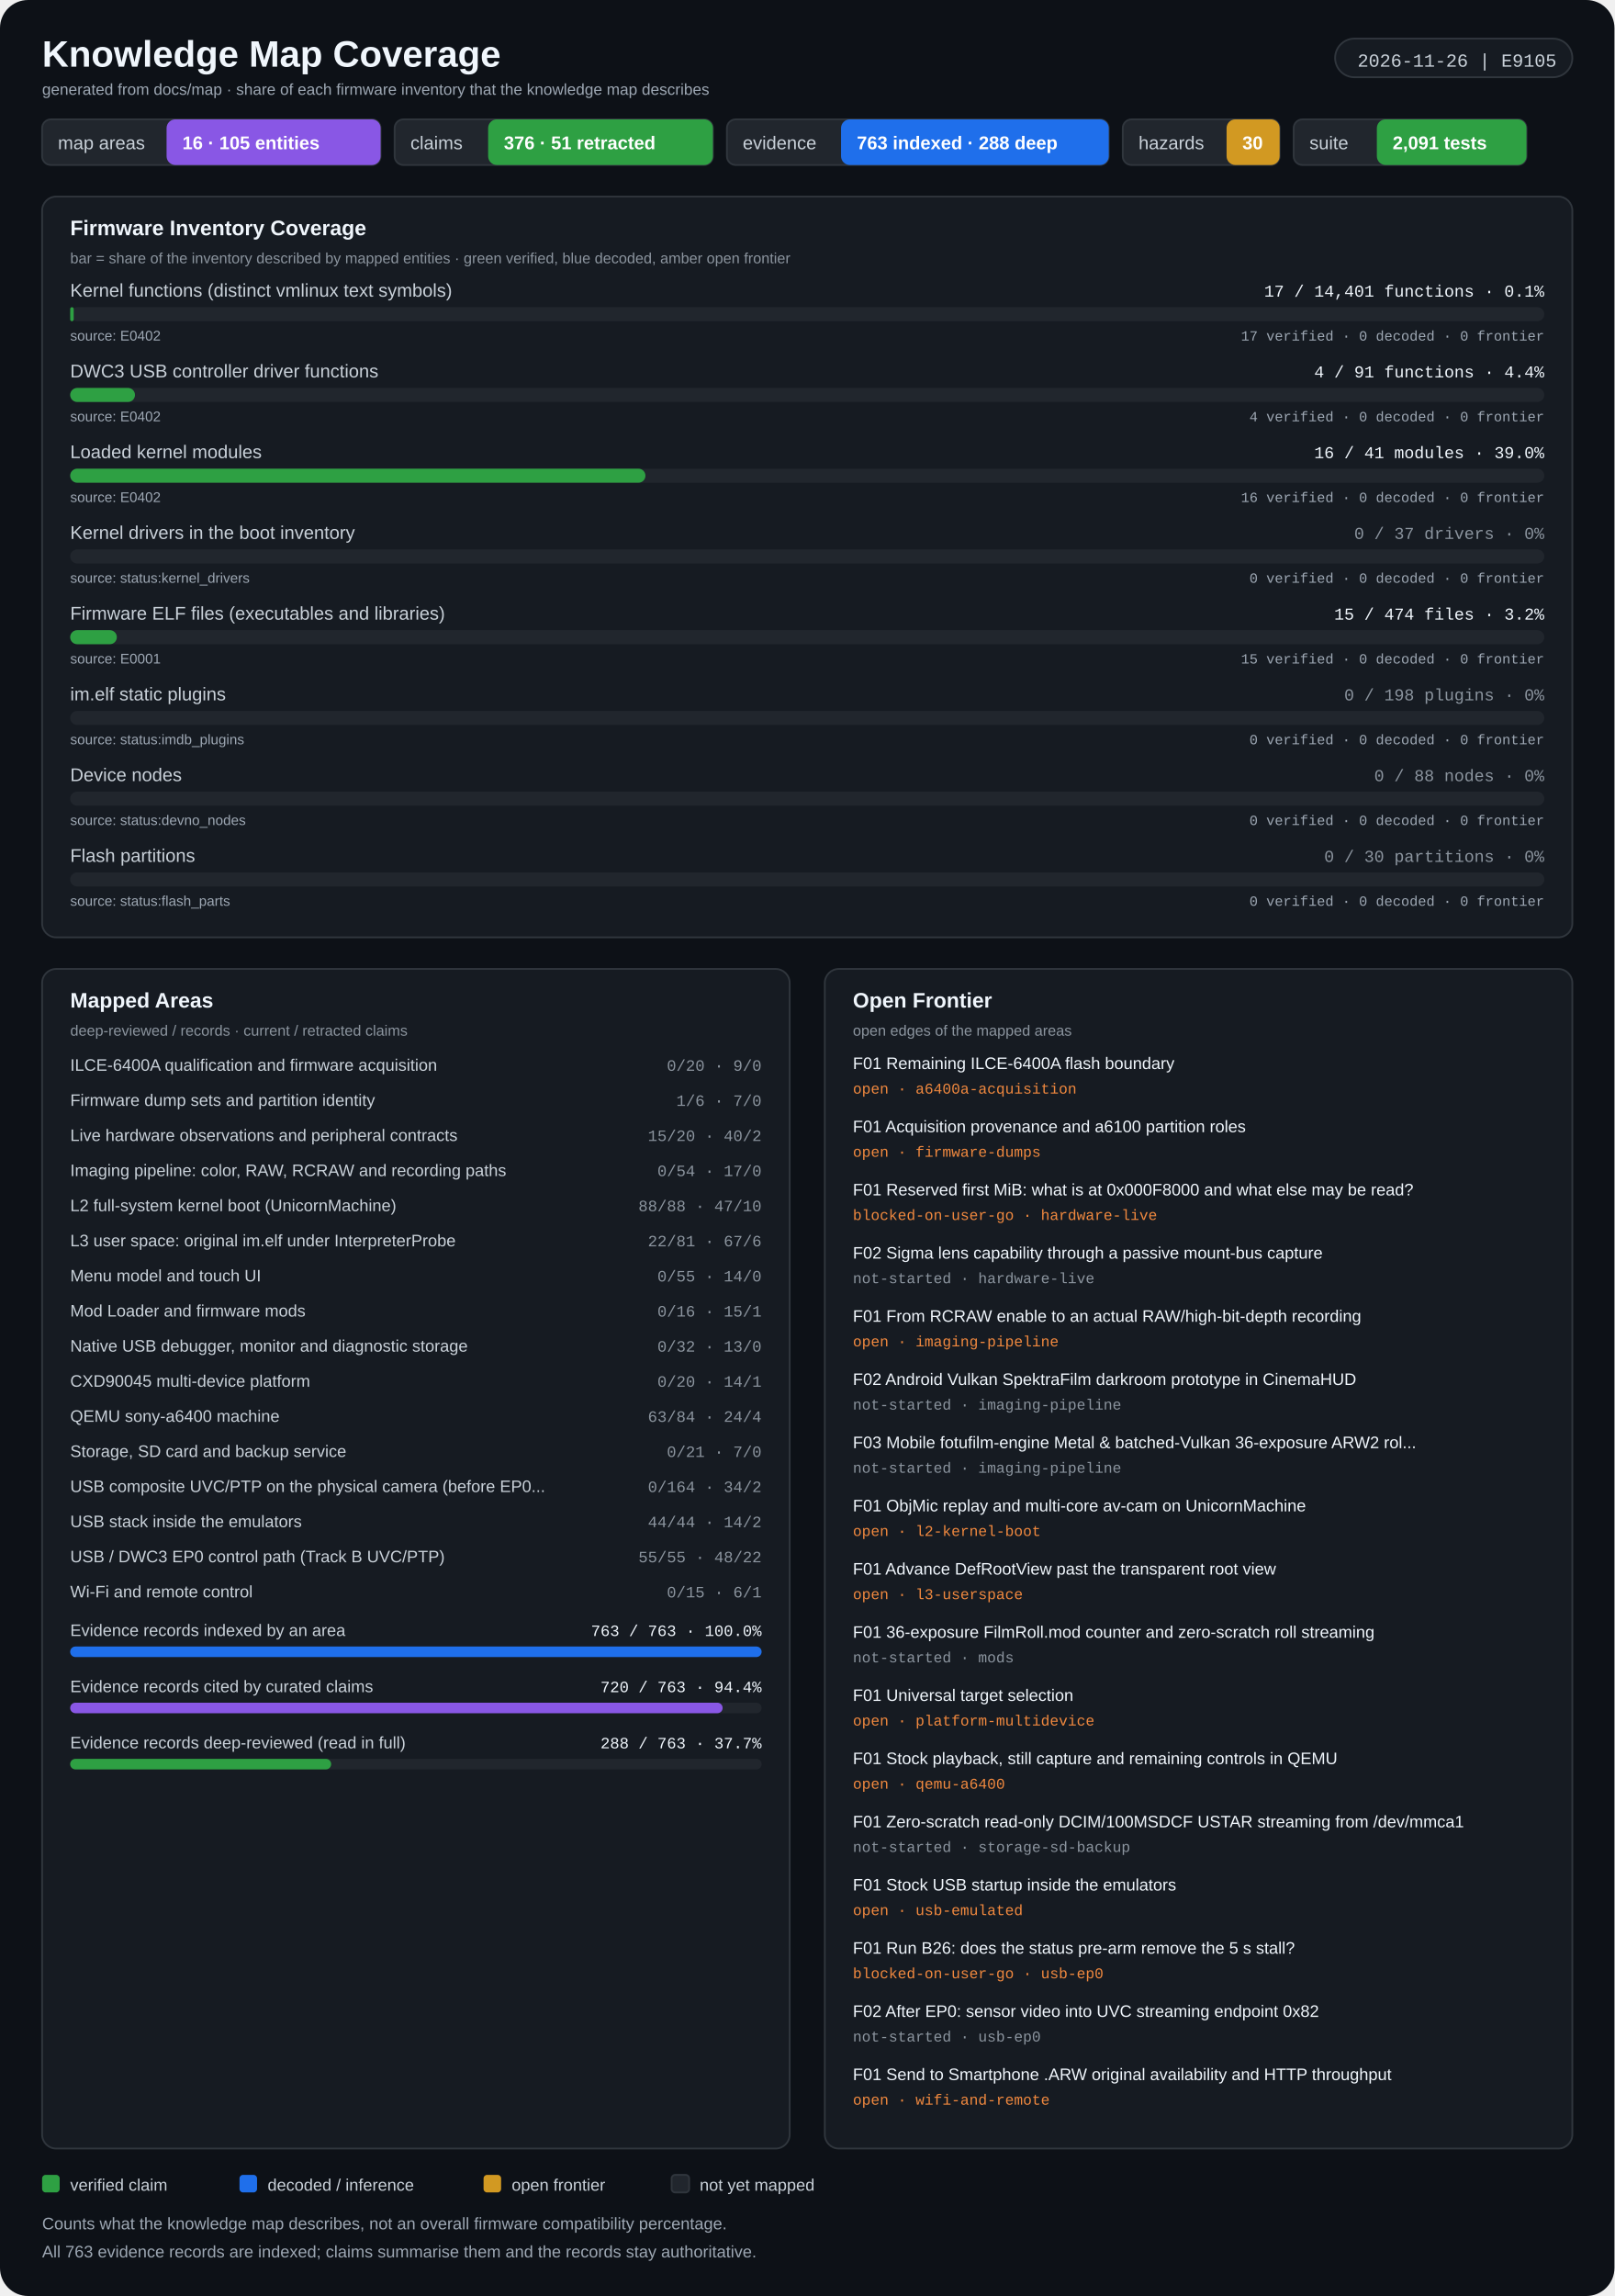
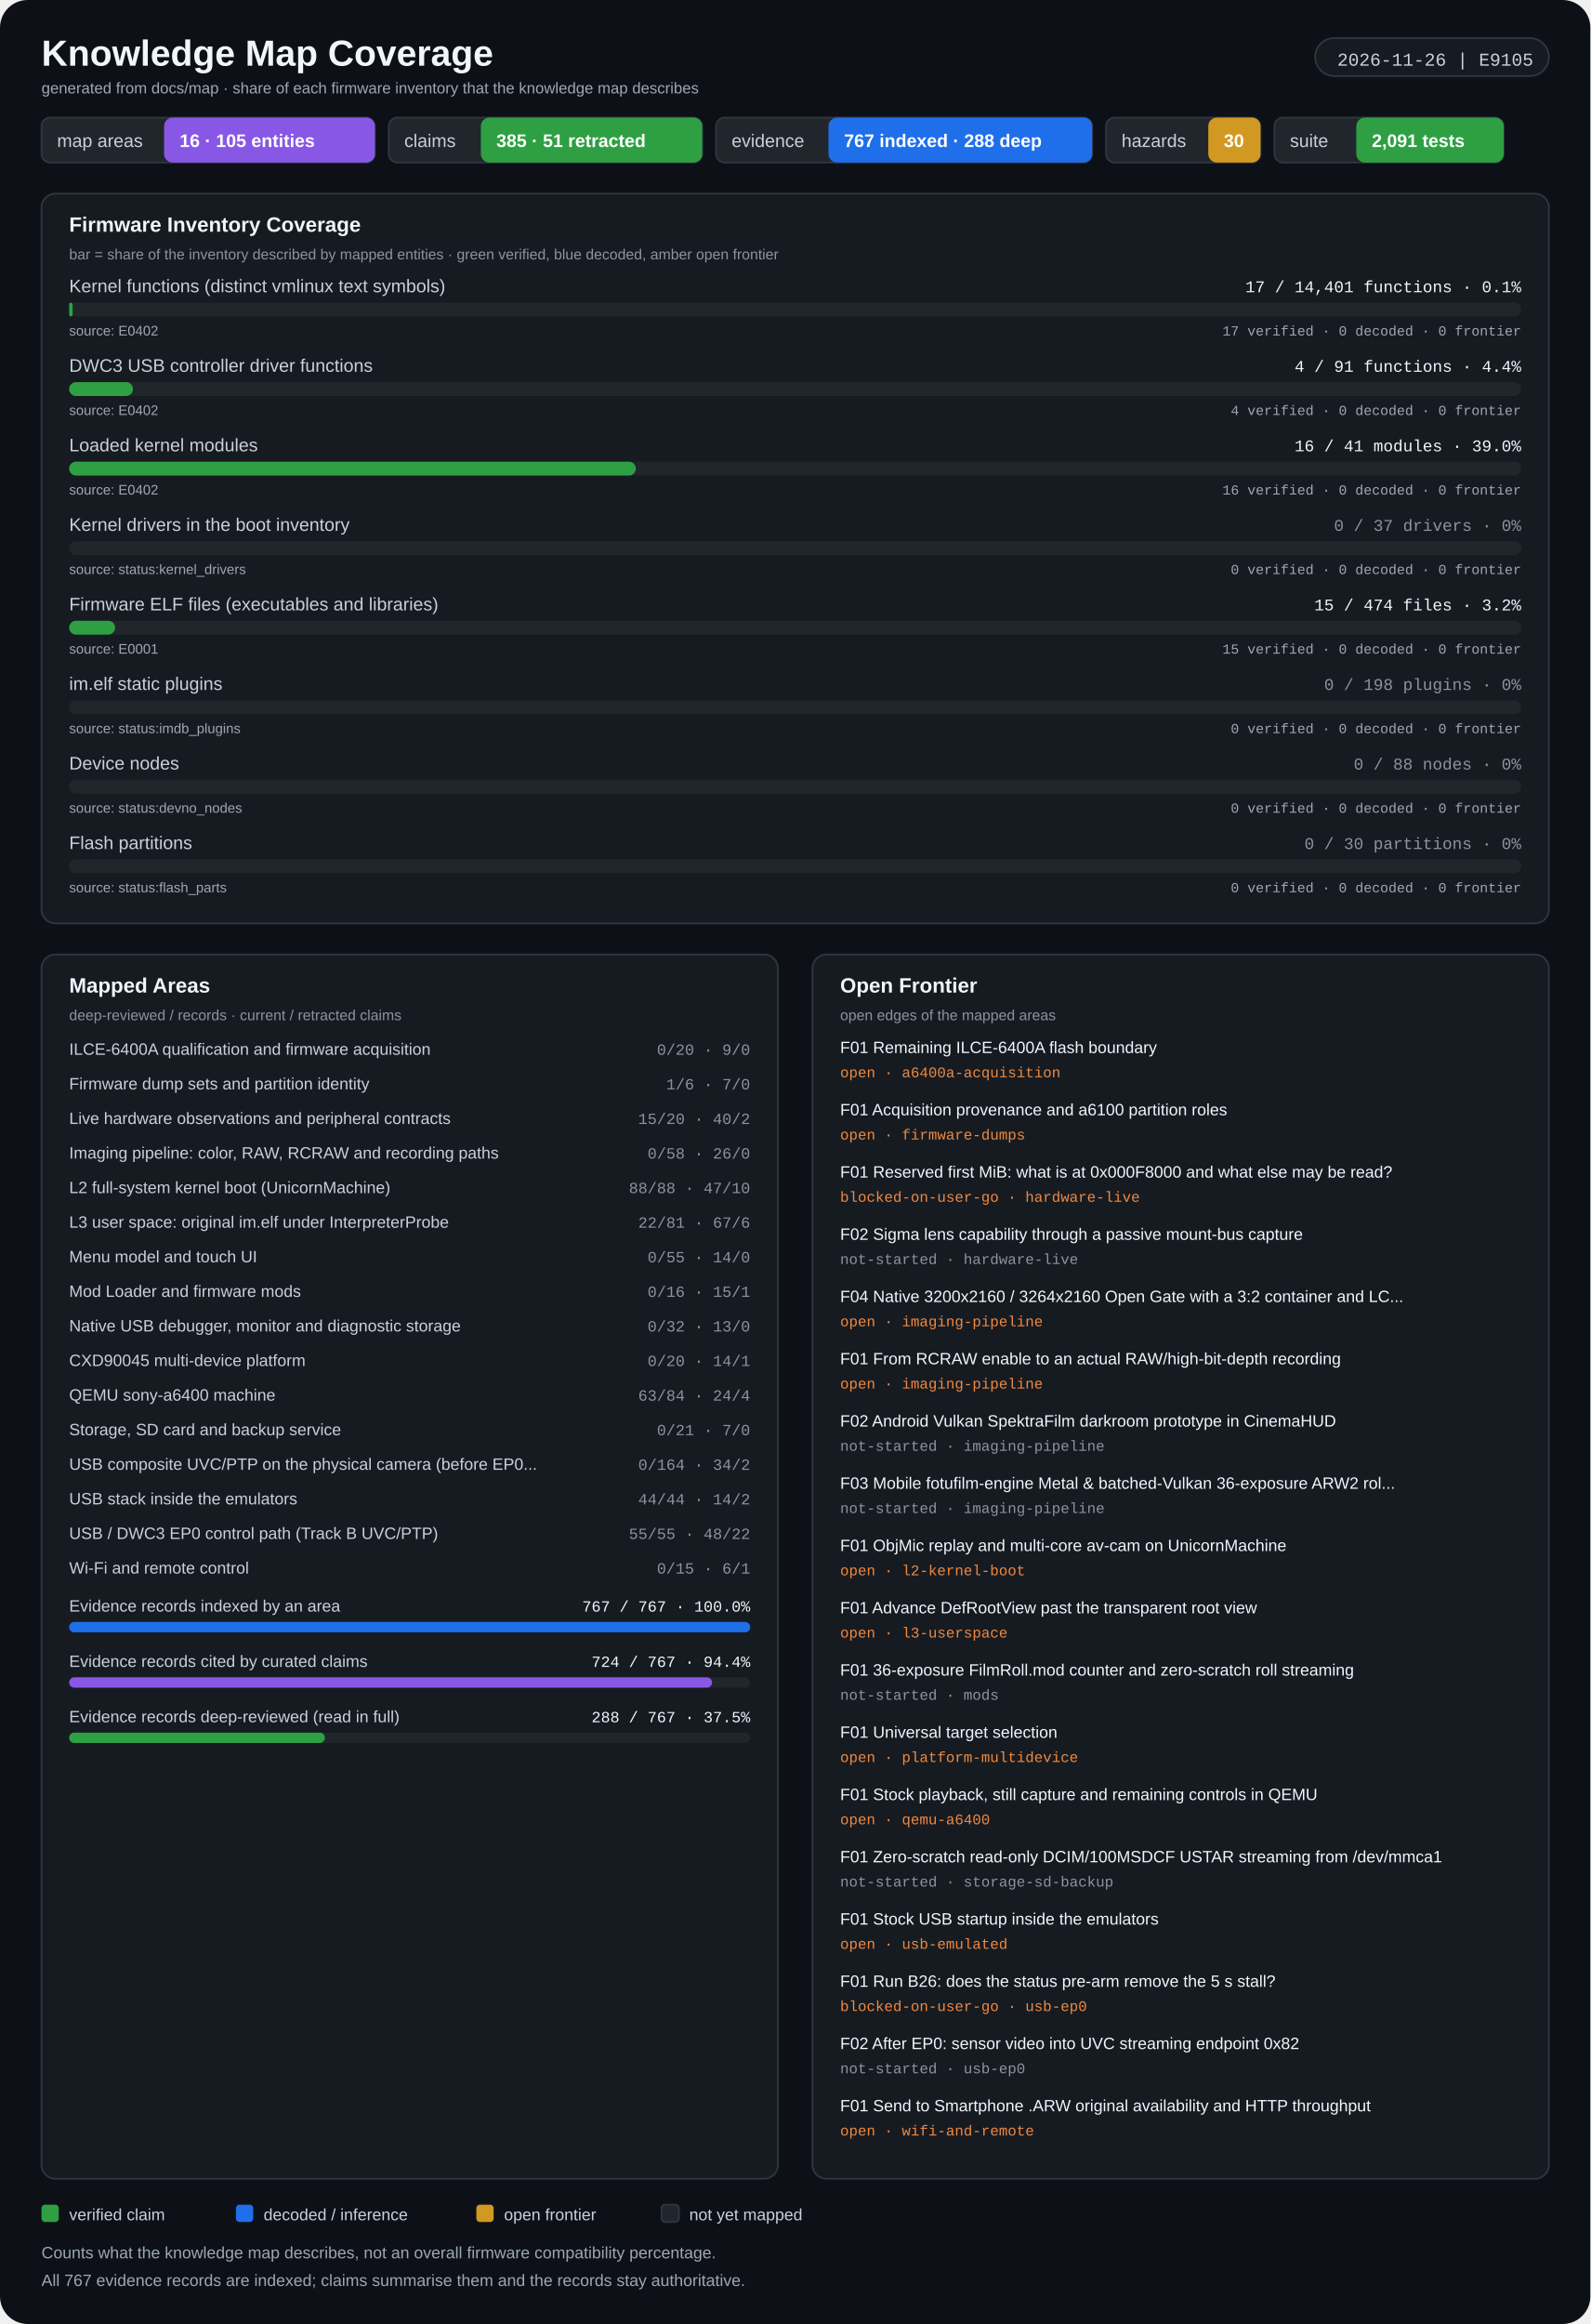
- <svg xmlns="http://www.w3.org/2000/svg" width="920" height="1308" viewBox="0 0 920 1308" role="img" aria-labelledby="title desc">
-   <rect width="920" height="1308" rx="16" fill="#0d1117" />
+ <svg xmlns="http://www.w3.org/2000/svg" width="920" height="1344" viewBox="0 0 920 1344" role="img" aria-labelledby="title desc">
+   <rect width="920" height="1344" rx="16" fill="#0d1117" />
  <g>
    <text x="24" y="38" fill="#f0f6fc" font-size="21" font-weight="700" font-family="Segoe UI, Arial, sans-serif" text-anchor="start">Knowledge Map Coverage</text>
    <text x="24" y="54" fill="#9da7b3" font-size="9" font-weight="400" font-family="Segoe UI, Arial, sans-serif" text-anchor="start">generated from docs/map · share of each firmware inventory that the knowledge map describes</text>
    <rect x="760.82" y="22" width="135.18" height="22" rx="11" fill="#161b22" stroke="#30363d" stroke-width="1" />
    <text x="887" y="38" fill="#c9d1d9" font-size="10.5" font-weight="400" font-family="Consolas, 'Courier New', monospace" text-anchor="end">2026-11-26 | E9105</text>
    <rect x="24" y="68" width="192.878" height="26" rx="5" fill="#21262d" stroke="#30363d" stroke-width="1" />
    <rect x="94.92" y="68" width="121.958" height="26" rx="5" fill="#8957e5" />
    <text x="33" y="85" fill="#c9d1d9" font-size="10.5" font-weight="400" font-family="Segoe UI, Arial, sans-serif" text-anchor="start">map areas</text>
    <text x="103.92" y="85" fill="#ffffff" font-size="10.5" font-weight="700" font-family="Segoe UI, Arial, sans-serif" text-anchor="start">16 · 105 entities</text>
    <rect x="224.878" y="68" width="181.354" height="26" rx="5" fill="#21262d" stroke="#30363d" stroke-width="1" />
    <rect x="278.158" y="68" width="128.074" height="26" rx="5" fill="#2ea043" />
    <text x="233.878" y="85" fill="#c9d1d9" font-size="10.5" font-weight="400" font-family="Segoe UI, Arial, sans-serif" text-anchor="start">claims</text>
-     <text x="287.158" y="85" fill="#ffffff" font-size="10.5" font-weight="700" font-family="Segoe UI, Arial, sans-serif" text-anchor="start">376 · 51 retracted</text>
+     <text x="287.158" y="85" fill="#ffffff" font-size="10.5" font-weight="700" font-family="Segoe UI, Arial, sans-serif" text-anchor="start">385 · 51 retracted</text>
    <rect x="414.232" y="68" width="217.574" height="26" rx="5" fill="#21262d" stroke="#30363d" stroke-width="1" />
    <rect x="479.272" y="68" width="152.534" height="26" rx="5" fill="#1f6feb" />
    <text x="423.232" y="85" fill="#c9d1d9" font-size="10.5" font-weight="400" font-family="Segoe UI, Arial, sans-serif" text-anchor="start">evidence</text>
-     <text x="488.272" y="85" fill="#ffffff" font-size="10.5" font-weight="700" font-family="Segoe UI, Arial, sans-serif" text-anchor="start">763 indexed · 288 deep</text>
+     <text x="488.272" y="85" fill="#ffffff" font-size="10.5" font-weight="700" font-family="Segoe UI, Arial, sans-serif" text-anchor="start">767 indexed · 288 deep</text>
    <rect x="639.806" y="68" width="89.39" height="26" rx="5" fill="#21262d" stroke="#30363d" stroke-width="1" />
    <rect x="698.966" y="68" width="30.23" height="26" rx="5" fill="#d29922" />
    <text x="648.806" y="85" fill="#c9d1d9" font-size="10.5" font-weight="400" font-family="Segoe UI, Arial, sans-serif" text-anchor="start">hazards</text>
    <text x="707.966" y="85" fill="#ffffff" font-size="10.5" font-weight="700" font-family="Segoe UI, Arial, sans-serif" text-anchor="start">30</text>
    <rect x="737.197" y="68" width="132.667" height="26" rx="5" fill="#21262d" stroke="#30363d" stroke-width="1" />
    <rect x="784.597" y="68" width="85.267" height="26" rx="5" fill="#2ea043" />
    <text x="746.197" y="85" fill="#c9d1d9" font-size="10.5" font-weight="400" font-family="Segoe UI, Arial, sans-serif" text-anchor="start">suite</text>
    <text x="793.597" y="85" fill="#ffffff" font-size="10.5" font-weight="700" font-family="Segoe UI, Arial, sans-serif" text-anchor="start">2,091 tests</text>
    <rect x="24" y="112" width="872" height="422" rx="8" fill="#161b22" stroke="#30363d" stroke-width="1" />
    <text x="40" y="134" fill="#f0f6fc" font-size="12" font-weight="700" font-family="Segoe UI, Arial, sans-serif" text-anchor="start">Firmware Inventory Coverage</text>
    <text x="40" y="150" fill="#8b949e" font-size="8.5" font-weight="400" font-family="Segoe UI, Arial, sans-serif" text-anchor="start">bar = share of the inventory described by mapped entities · green verified, blue decoded, amber open frontier</text>
    <text x="40" y="169" fill="#c9d1d9" font-size="10.5" font-weight="400" font-family="Segoe UI, Arial, sans-serif" text-anchor="start">Kernel functions (distinct vmlinux text symbols)</text>
    <text x="880" y="169" fill="#f0f6fc" font-size="9.5" font-weight="400" font-family="Consolas, 'Courier New', monospace" text-anchor="end">17 / 14,401 functions · 0.1%</text>
    <rect x="40" y="175" width="840" height="8" rx="4" fill="#21262d" />
    <rect x="40" y="175" width="2" height="8" rx="1" fill="#2ea043" />
    <text x="40" y="194" fill="#9da7b3" font-size="8" font-weight="400" font-family="Segoe UI, Arial, sans-serif" text-anchor="start">source: E0402</text>
    <text x="880" y="194" fill="#9da7b3" font-size="8" font-weight="400" font-family="Consolas, 'Courier New', monospace" text-anchor="end">17 verified · 0 decoded · 0 frontier</text>
    <text x="40" y="215" fill="#c9d1d9" font-size="10.5" font-weight="400" font-family="Segoe UI, Arial, sans-serif" text-anchor="start">DWC3 USB controller driver functions</text>
    <text x="880" y="215" fill="#f0f6fc" font-size="9.5" font-weight="400" font-family="Consolas, 'Courier New', monospace" text-anchor="end">4 / 91 functions · 4.4%</text>
    <rect x="40" y="221" width="840" height="8" rx="4" fill="#21262d" />
    <rect x="40" y="221" width="36.923" height="8" rx="4" fill="#2ea043" />
    <text x="40" y="240" fill="#9da7b3" font-size="8" font-weight="400" font-family="Segoe UI, Arial, sans-serif" text-anchor="start">source: E0402</text>
    <text x="880" y="240" fill="#9da7b3" font-size="8" font-weight="400" font-family="Consolas, 'Courier New', monospace" text-anchor="end">4 verified · 0 decoded · 0 frontier</text>
    <text x="40" y="261" fill="#c9d1d9" font-size="10.5" font-weight="400" font-family="Segoe UI, Arial, sans-serif" text-anchor="start">Loaded kernel modules</text>
    <text x="880" y="261" fill="#f0f6fc" font-size="9.5" font-weight="400" font-family="Consolas, 'Courier New', monospace" text-anchor="end">16 / 41 modules · 39.0%</text>
    <rect x="40" y="267" width="840" height="8" rx="4" fill="#21262d" />
    <rect x="40" y="267" width="327.805" height="8" rx="4" fill="#2ea043" />
    <text x="40" y="286" fill="#9da7b3" font-size="8" font-weight="400" font-family="Segoe UI, Arial, sans-serif" text-anchor="start">source: E0402</text>
    <text x="880" y="286" fill="#9da7b3" font-size="8" font-weight="400" font-family="Consolas, 'Courier New', monospace" text-anchor="end">16 verified · 0 decoded · 0 frontier</text>
    <text x="40" y="307" fill="#c9d1d9" font-size="10.5" font-weight="400" font-family="Segoe UI, Arial, sans-serif" text-anchor="start">Kernel drivers in the boot inventory</text>
    <text x="880" y="307" fill="#8b949e" font-size="9.5" font-weight="400" font-family="Consolas, 'Courier New', monospace" text-anchor="end">0 / 37 drivers · 0%</text>
    <rect x="40" y="313" width="840" height="8" rx="4" fill="#21262d" />
    <text x="40" y="332" fill="#9da7b3" font-size="8" font-weight="400" font-family="Segoe UI, Arial, sans-serif" text-anchor="start">source: status:kernel_drivers</text>
    <text x="880" y="332" fill="#9da7b3" font-size="8" font-weight="400" font-family="Consolas, 'Courier New', monospace" text-anchor="end">0 verified · 0 decoded · 0 frontier</text>
    <text x="40" y="353" fill="#c9d1d9" font-size="10.5" font-weight="400" font-family="Segoe UI, Arial, sans-serif" text-anchor="start">Firmware ELF files (executables and libraries)</text>
    <text x="880" y="353" fill="#f0f6fc" font-size="9.5" font-weight="400" font-family="Consolas, 'Courier New', monospace" text-anchor="end">15 / 474 files · 3.2%</text>
    <rect x="40" y="359" width="840" height="8" rx="4" fill="#21262d" />
    <rect x="40" y="359" width="26.582" height="8" rx="4" fill="#2ea043" />
    <text x="40" y="378" fill="#9da7b3" font-size="8" font-weight="400" font-family="Segoe UI, Arial, sans-serif" text-anchor="start">source: E0001</text>
    <text x="880" y="378" fill="#9da7b3" font-size="8" font-weight="400" font-family="Consolas, 'Courier New', monospace" text-anchor="end">15 verified · 0 decoded · 0 frontier</text>
    <text x="40" y="399" fill="#c9d1d9" font-size="10.5" font-weight="400" font-family="Segoe UI, Arial, sans-serif" text-anchor="start">im.elf static plugins</text>
    <text x="880" y="399" fill="#8b949e" font-size="9.5" font-weight="400" font-family="Consolas, 'Courier New', monospace" text-anchor="end">0 / 198 plugins · 0%</text>
    <rect x="40" y="405" width="840" height="8" rx="4" fill="#21262d" />
    <text x="40" y="424" fill="#9da7b3" font-size="8" font-weight="400" font-family="Segoe UI, Arial, sans-serif" text-anchor="start">source: status:imdb_plugins</text>
    <text x="880" y="424" fill="#9da7b3" font-size="8" font-weight="400" font-family="Consolas, 'Courier New', monospace" text-anchor="end">0 verified · 0 decoded · 0 frontier</text>
    <text x="40" y="445" fill="#c9d1d9" font-size="10.5" font-weight="400" font-family="Segoe UI, Arial, sans-serif" text-anchor="start">Device nodes</text>
    <text x="880" y="445" fill="#8b949e" font-size="9.5" font-weight="400" font-family="Consolas, 'Courier New', monospace" text-anchor="end">0 / 88 nodes · 0%</text>
    <rect x="40" y="451" width="840" height="8" rx="4" fill="#21262d" />
    <text x="40" y="470" fill="#9da7b3" font-size="8" font-weight="400" font-family="Segoe UI, Arial, sans-serif" text-anchor="start">source: status:devno_nodes</text>
    <text x="880" y="470" fill="#9da7b3" font-size="8" font-weight="400" font-family="Consolas, 'Courier New', monospace" text-anchor="end">0 verified · 0 decoded · 0 frontier</text>
    <text x="40" y="491" fill="#c9d1d9" font-size="10.5" font-weight="400" font-family="Segoe UI, Arial, sans-serif" text-anchor="start">Flash partitions</text>
    <text x="880" y="491" fill="#8b949e" font-size="9.5" font-weight="400" font-family="Consolas, 'Courier New', monospace" text-anchor="end">0 / 30 partitions · 0%</text>
    <rect x="40" y="497" width="840" height="8" rx="4" fill="#21262d" />
    <text x="40" y="516" fill="#9da7b3" font-size="8" font-weight="400" font-family="Segoe UI, Arial, sans-serif" text-anchor="start">source: status:flash_parts</text>
    <text x="880" y="516" fill="#9da7b3" font-size="8" font-weight="400" font-family="Consolas, 'Courier New', monospace" text-anchor="end">0 verified · 0 decoded · 0 frontier</text>
-     <rect x="24" y="552" width="426" height="672" rx="8" fill="#161b22" stroke="#30363d" stroke-width="1" />
-     <rect x="470" y="552" width="426" height="672" rx="8" fill="#161b22" stroke="#30363d" stroke-width="1" />
+     <rect x="24" y="552" width="426" height="708" rx="8" fill="#161b22" stroke="#30363d" stroke-width="1" />
+     <rect x="470" y="552" width="426" height="708" rx="8" fill="#161b22" stroke="#30363d" stroke-width="1" />
    <text x="40" y="574" fill="#f0f6fc" font-size="12" font-weight="700" font-family="Segoe UI, Arial, sans-serif" text-anchor="start">Mapped Areas</text>
    <text x="40" y="590" fill="#8b949e" font-size="8.5" font-weight="400" font-family="Segoe UI, Arial, sans-serif" text-anchor="start">deep-reviewed / records · current / retracted claims</text>
    <text x="486" y="574" fill="#f0f6fc" font-size="12" font-weight="700" font-family="Segoe UI, Arial, sans-serif" text-anchor="start">Open Frontier</text>
    <text x="486" y="590" fill="#8b949e" font-size="8.5" font-weight="400" font-family="Segoe UI, Arial, sans-serif" text-anchor="start">open edges of the mapped areas</text>
    <text x="40" y="610" fill="#c9d1d9" font-size="9.5" font-weight="400" font-family="Segoe UI, Arial, sans-serif" text-anchor="start">ILCE-6400A qualification and firmware acquisition</text>
    <text x="434" y="610" fill="#8b949e" font-size="9" font-weight="400" font-family="Consolas, 'Courier New', monospace" text-anchor="end">0/20 · 9/0</text>
    <text x="40" y="630" fill="#c9d1d9" font-size="9.5" font-weight="400" font-family="Segoe UI, Arial, sans-serif" text-anchor="start">Firmware dump sets and partition identity</text>
    <text x="434" y="630" fill="#8b949e" font-size="9" font-weight="400" font-family="Consolas, 'Courier New', monospace" text-anchor="end">1/6 · 7/0</text>
    <text x="40" y="650" fill="#c9d1d9" font-size="9.5" font-weight="400" font-family="Segoe UI, Arial, sans-serif" text-anchor="start">Live hardware observations and peripheral contracts</text>
    <text x="434" y="650" fill="#8b949e" font-size="9" font-weight="400" font-family="Consolas, 'Courier New', monospace" text-anchor="end">15/20 · 40/2</text>
    <text x="40" y="670" fill="#c9d1d9" font-size="9.5" font-weight="400" font-family="Segoe UI, Arial, sans-serif" text-anchor="start">Imaging pipeline: color, RAW, RCRAW and recording paths</text>
-     <text x="434" y="670" fill="#8b949e" font-size="9" font-weight="400" font-family="Consolas, 'Courier New', monospace" text-anchor="end">0/54 · 17/0</text>
+     <text x="434" y="670" fill="#8b949e" font-size="9" font-weight="400" font-family="Consolas, 'Courier New', monospace" text-anchor="end">0/58 · 26/0</text>
    <text x="40" y="690" fill="#c9d1d9" font-size="9.5" font-weight="400" font-family="Segoe UI, Arial, sans-serif" text-anchor="start">L2 full-system kernel boot (UnicornMachine)</text>
    <text x="434" y="690" fill="#8b949e" font-size="9" font-weight="400" font-family="Consolas, 'Courier New', monospace" text-anchor="end">88/88 · 47/10</text>
    <text x="40" y="710" fill="#c9d1d9" font-size="9.5" font-weight="400" font-family="Segoe UI, Arial, sans-serif" text-anchor="start">L3 user space: original im.elf under InterpreterProbe</text>
    <text x="434" y="710" fill="#8b949e" font-size="9" font-weight="400" font-family="Consolas, 'Courier New', monospace" text-anchor="end">22/81 · 67/6</text>
    <text x="40" y="730" fill="#c9d1d9" font-size="9.5" font-weight="400" font-family="Segoe UI, Arial, sans-serif" text-anchor="start">Menu model and touch UI</text>
    <text x="434" y="730" fill="#8b949e" font-size="9" font-weight="400" font-family="Consolas, 'Courier New', monospace" text-anchor="end">0/55 · 14/0</text>
    <text x="40" y="750" fill="#c9d1d9" font-size="9.5" font-weight="400" font-family="Segoe UI, Arial, sans-serif" text-anchor="start">Mod Loader and firmware mods</text>
    <text x="434" y="750" fill="#8b949e" font-size="9" font-weight="400" font-family="Consolas, 'Courier New', monospace" text-anchor="end">0/16 · 15/1</text>
    <text x="40" y="770" fill="#c9d1d9" font-size="9.5" font-weight="400" font-family="Segoe UI, Arial, sans-serif" text-anchor="start">Native USB debugger, monitor and diagnostic storage</text>
    <text x="434" y="770" fill="#8b949e" font-size="9" font-weight="400" font-family="Consolas, 'Courier New', monospace" text-anchor="end">0/32 · 13/0</text>
    <text x="40" y="790" fill="#c9d1d9" font-size="9.5" font-weight="400" font-family="Segoe UI, Arial, sans-serif" text-anchor="start">CXD90045 multi-device platform</text>
    <text x="434" y="790" fill="#8b949e" font-size="9" font-weight="400" font-family="Consolas, 'Courier New', monospace" text-anchor="end">0/20 · 14/1</text>
    <text x="40" y="810" fill="#c9d1d9" font-size="9.5" font-weight="400" font-family="Segoe UI, Arial, sans-serif" text-anchor="start">QEMU sony-a6400 machine</text>
    <text x="434" y="810" fill="#8b949e" font-size="9" font-weight="400" font-family="Consolas, 'Courier New', monospace" text-anchor="end">63/84 · 24/4</text>
    <text x="40" y="830" fill="#c9d1d9" font-size="9.5" font-weight="400" font-family="Segoe UI, Arial, sans-serif" text-anchor="start">Storage, SD card and backup service</text>
    <text x="434" y="830" fill="#8b949e" font-size="9" font-weight="400" font-family="Consolas, 'Courier New', monospace" text-anchor="end">0/21 · 7/0</text>
    <text x="40" y="850" fill="#c9d1d9" font-size="9.5" font-weight="400" font-family="Segoe UI, Arial, sans-serif" text-anchor="start">USB composite UVC/PTP on the physical camera (before EP0...</text>
    <text x="434" y="850" fill="#8b949e" font-size="9" font-weight="400" font-family="Consolas, 'Courier New', monospace" text-anchor="end">0/164 · 34/2</text>
    <text x="40" y="870" fill="#c9d1d9" font-size="9.5" font-weight="400" font-family="Segoe UI, Arial, sans-serif" text-anchor="start">USB stack inside the emulators</text>
    <text x="434" y="870" fill="#8b949e" font-size="9" font-weight="400" font-family="Consolas, 'Courier New', monospace" text-anchor="end">44/44 · 14/2</text>
    <text x="40" y="890" fill="#c9d1d9" font-size="9.5" font-weight="400" font-family="Segoe UI, Arial, sans-serif" text-anchor="start">USB / DWC3 EP0 control path (Track B UVC/PTP)</text>
    <text x="434" y="890" fill="#8b949e" font-size="9" font-weight="400" font-family="Consolas, 'Courier New', monospace" text-anchor="end">55/55 · 48/22</text>
    <text x="40" y="910" fill="#c9d1d9" font-size="9.5" font-weight="400" font-family="Segoe UI, Arial, sans-serif" text-anchor="start">Wi-Fi and remote control</text>
    <text x="434" y="910" fill="#8b949e" font-size="9" font-weight="400" font-family="Consolas, 'Courier New', monospace" text-anchor="end">0/15 · 6/1</text>
    <text x="40" y="932" fill="#c9d1d9" font-size="9.5" font-weight="400" font-family="Segoe UI, Arial, sans-serif" text-anchor="start">Evidence records indexed by an area</text>
-     <text x="434" y="932" fill="#f0f6fc" font-size="9" font-weight="400" font-family="Consolas, 'Courier New', monospace" text-anchor="end">763 / 763 · 100.0%</text>
+     <text x="434" y="932" fill="#f0f6fc" font-size="9" font-weight="400" font-family="Consolas, 'Courier New', monospace" text-anchor="end">767 / 767 · 100.0%</text>
    <rect x="40" y="938" width="394" height="6" rx="3" fill="#21262d" />
    <rect x="40" y="938" width="394" height="6" rx="3" fill="#1f6feb" />
    <text x="40" y="964" fill="#c9d1d9" font-size="9.5" font-weight="400" font-family="Segoe UI, Arial, sans-serif" text-anchor="start">Evidence records cited by curated claims</text>
-     <text x="434" y="964" fill="#f0f6fc" font-size="9" font-weight="400" font-family="Consolas, 'Courier New', monospace" text-anchor="end">720 / 763 · 94.4%</text>
+     <text x="434" y="964" fill="#f0f6fc" font-size="9" font-weight="400" font-family="Consolas, 'Courier New', monospace" text-anchor="end">724 / 767 · 94.4%</text>
    <rect x="40" y="970" width="394" height="6" rx="3" fill="#21262d" />
-     <rect x="40" y="970" width="371.796" height="6" rx="3" fill="#8957e5" />
+     <rect x="40" y="970" width="371.911" height="6" rx="3" fill="#8957e5" />
    <text x="40" y="996" fill="#c9d1d9" font-size="9.5" font-weight="400" font-family="Segoe UI, Arial, sans-serif" text-anchor="start">Evidence records deep-reviewed (read in full)</text>
-     <text x="434" y="996" fill="#f0f6fc" font-size="9" font-weight="400" font-family="Consolas, 'Courier New', monospace" text-anchor="end">288 / 763 · 37.7%</text>
+     <text x="434" y="996" fill="#f0f6fc" font-size="9" font-weight="400" font-family="Consolas, 'Courier New', monospace" text-anchor="end">288 / 767 · 37.5%</text>
    <rect x="40" y="1002" width="394" height="6" rx="3" fill="#21262d" />
-     <rect x="40" y="1002" width="148.718" height="6" rx="3" fill="#2ea043" />
+     <rect x="40" y="1002" width="147.943" height="6" rx="3" fill="#2ea043" />
    <text x="486" y="609" fill="#f0f6fc" font-size="9.5" font-weight="400" font-family="Segoe UI, Arial, sans-serif" text-anchor="start">F01  Remaining ILCE-6400A flash boundary</text>
    <text x="486" y="623" fill="#f0883e" font-size="8.5" font-weight="400" font-family="Consolas, 'Courier New', monospace" text-anchor="start">open · a6400a-acquisition</text>
    <text x="486" y="645" fill="#f0f6fc" font-size="9.5" font-weight="400" font-family="Segoe UI, Arial, sans-serif" text-anchor="start">F01  Acquisition provenance and a6100 partition roles</text>
    <text x="486" y="659" fill="#f0883e" font-size="8.5" font-weight="400" font-family="Consolas, 'Courier New', monospace" text-anchor="start">open · firmware-dumps</text>
    <text x="486" y="681" fill="#f0f6fc" font-size="9.5" font-weight="400" font-family="Segoe UI, Arial, sans-serif" text-anchor="start">F01  Reserved first MiB: what is at 0x000F8000 and what else may be read?</text>
    <text x="486" y="695" fill="#f0883e" font-size="8.5" font-weight="400" font-family="Consolas, 'Courier New', monospace" text-anchor="start">blocked-on-user-go · hardware-live</text>
    <text x="486" y="717" fill="#f0f6fc" font-size="9.5" font-weight="400" font-family="Segoe UI, Arial, sans-serif" text-anchor="start">F02  Sigma lens capability through a passive mount-bus capture</text>
    <text x="486" y="731" fill="#8b949e" font-size="8.5" font-weight="400" font-family="Consolas, 'Courier New', monospace" text-anchor="start">not-started · hardware-live</text>
-     <text x="486" y="753" fill="#f0f6fc" font-size="9.5" font-weight="400" font-family="Segoe UI, Arial, sans-serif" text-anchor="start">F01  From RCRAW enable to an actual RAW/high-bit-depth recording</text>
+     <text x="486" y="753" fill="#f0f6fc" font-size="9.5" font-weight="400" font-family="Segoe UI, Arial, sans-serif" text-anchor="start">F04  Native 3200x2160 / 3264x2160 Open Gate with a 3:2 container and LC...</text>
    <text x="486" y="767" fill="#f0883e" font-size="8.5" font-weight="400" font-family="Consolas, 'Courier New', monospace" text-anchor="start">open · imaging-pipeline</text>
-     <text x="486" y="789" fill="#f0f6fc" font-size="9.5" font-weight="400" font-family="Segoe UI, Arial, sans-serif" text-anchor="start">F02  Android Vulkan SpektraFilm darkroom prototype in CinemaHUD</text>
-     <text x="486" y="803" fill="#8b949e" font-size="8.5" font-weight="400" font-family="Consolas, 'Courier New', monospace" text-anchor="start">not-started · imaging-pipeline</text>
-     <text x="486" y="825" fill="#f0f6fc" font-size="9.5" font-weight="400" font-family="Segoe UI, Arial, sans-serif" text-anchor="start">F03  Mobile fotufilm-engine Metal &amp; batched-Vulkan 36-exposure ARW2 rol...</text>
+     <text x="486" y="789" fill="#f0f6fc" font-size="9.5" font-weight="400" font-family="Segoe UI, Arial, sans-serif" text-anchor="start">F01  From RCRAW enable to an actual RAW/high-bit-depth recording</text>
+     <text x="486" y="803" fill="#f0883e" font-size="8.5" font-weight="400" font-family="Consolas, 'Courier New', monospace" text-anchor="start">open · imaging-pipeline</text>
+     <text x="486" y="825" fill="#f0f6fc" font-size="9.5" font-weight="400" font-family="Segoe UI, Arial, sans-serif" text-anchor="start">F02  Android Vulkan SpektraFilm darkroom prototype in CinemaHUD</text>
    <text x="486" y="839" fill="#8b949e" font-size="8.5" font-weight="400" font-family="Consolas, 'Courier New', monospace" text-anchor="start">not-started · imaging-pipeline</text>
-     <text x="486" y="861" fill="#f0f6fc" font-size="9.5" font-weight="400" font-family="Segoe UI, Arial, sans-serif" text-anchor="start">F01  ObjMic replay and multi-core av-cam on UnicornMachine</text>
-     <text x="486" y="875" fill="#f0883e" font-size="8.5" font-weight="400" font-family="Consolas, 'Courier New', monospace" text-anchor="start">open · l2-kernel-boot</text>
-     <text x="486" y="897" fill="#f0f6fc" font-size="9.5" font-weight="400" font-family="Segoe UI, Arial, sans-serif" text-anchor="start">F01  Advance DefRootView past the transparent root view</text>
-     <text x="486" y="911" fill="#f0883e" font-size="8.5" font-weight="400" font-family="Consolas, 'Courier New', monospace" text-anchor="start">open · l3-userspace</text>
-     <text x="486" y="933" fill="#f0f6fc" font-size="9.5" font-weight="400" font-family="Segoe UI, Arial, sans-serif" text-anchor="start">F01  36-exposure FilmRoll.mod counter and zero-scratch roll streaming</text>
-     <text x="486" y="947" fill="#8b949e" font-size="8.5" font-weight="400" font-family="Consolas, 'Courier New', monospace" text-anchor="start">not-started · mods</text>
-     <text x="486" y="969" fill="#f0f6fc" font-size="9.5" font-weight="400" font-family="Segoe UI, Arial, sans-serif" text-anchor="start">F01  Universal target selection</text>
-     <text x="486" y="983" fill="#f0883e" font-size="8.5" font-weight="400" font-family="Consolas, 'Courier New', monospace" text-anchor="start">open · platform-multidevice</text>
-     <text x="486" y="1005" fill="#f0f6fc" font-size="9.5" font-weight="400" font-family="Segoe UI, Arial, sans-serif" text-anchor="start">F01  Stock playback, still capture and remaining controls in QEMU</text>
-     <text x="486" y="1019" fill="#f0883e" font-size="8.5" font-weight="400" font-family="Consolas, 'Courier New', monospace" text-anchor="start">open · qemu-a6400</text>
-     <text x="486" y="1041" fill="#f0f6fc" font-size="9.5" font-weight="400" font-family="Segoe UI, Arial, sans-serif" text-anchor="start">F01  Zero-scratch read-only DCIM/100MSDCF USTAR streaming from /dev/mmca1</text>
-     <text x="486" y="1055" fill="#8b949e" font-size="8.5" font-weight="400" font-family="Consolas, 'Courier New', monospace" text-anchor="start">not-started · storage-sd-backup</text>
-     <text x="486" y="1077" fill="#f0f6fc" font-size="9.5" font-weight="400" font-family="Segoe UI, Arial, sans-serif" text-anchor="start">F01  Stock USB startup inside the emulators</text>
-     <text x="486" y="1091" fill="#f0883e" font-size="8.5" font-weight="400" font-family="Consolas, 'Courier New', monospace" text-anchor="start">open · usb-emulated</text>
-     <text x="486" y="1113" fill="#f0f6fc" font-size="9.5" font-weight="400" font-family="Segoe UI, Arial, sans-serif" text-anchor="start">F01  Run B26: does the status pre-arm remove the 5 s stall?</text>
-     <text x="486" y="1127" fill="#f0883e" font-size="8.5" font-weight="400" font-family="Consolas, 'Courier New', monospace" text-anchor="start">blocked-on-user-go · usb-ep0</text>
-     <text x="486" y="1149" fill="#f0f6fc" font-size="9.5" font-weight="400" font-family="Segoe UI, Arial, sans-serif" text-anchor="start">F02  After EP0: sensor video into UVC streaming endpoint 0x82</text>
-     <text x="486" y="1163" fill="#8b949e" font-size="8.5" font-weight="400" font-family="Consolas, 'Courier New', monospace" text-anchor="start">not-started · usb-ep0</text>
-     <text x="486" y="1185" fill="#f0f6fc" font-size="9.5" font-weight="400" font-family="Segoe UI, Arial, sans-serif" text-anchor="start">F01  Send to Smartphone .ARW original availability and HTTP throughput</text>
-     <text x="486" y="1199" fill="#f0883e" font-size="8.5" font-weight="400" font-family="Consolas, 'Courier New', monospace" text-anchor="start">open · wifi-and-remote</text>
-     <rect x="24" y="1239" width="10" height="10" rx="2" fill="#2ea043" />
-     <text x="40" y="1248" fill="#c9d1d9" font-size="9.5" font-weight="400" font-family="Segoe UI, Arial, sans-serif" text-anchor="start">verified claim</text>
-     <rect x="136.48" y="1239" width="10" height="10" rx="2" fill="#1f6feb" />
-     <text x="152.48" y="1248" fill="#c9d1d9" font-size="9.5" font-weight="400" font-family="Segoe UI, Arial, sans-serif" text-anchor="start">decoded / inference</text>
-     <rect x="275.56" y="1239" width="10" height="10" rx="2" fill="#d29922" />
-     <text x="291.56" y="1248" fill="#c9d1d9" font-size="9.5" font-weight="400" font-family="Segoe UI, Arial, sans-serif" text-anchor="start">open frontier</text>
-     <rect x="382.72" y="1239" width="10" height="10" rx="2" fill="#21262d" stroke="#30363d" stroke-width="1" />
-     <text x="398.72" y="1248" fill="#c9d1d9" font-size="9.5" font-weight="400" font-family="Segoe UI, Arial, sans-serif" text-anchor="start">not yet mapped</text>
-     <text x="24" y="1270" fill="#9da7b3" font-size="9.5" font-weight="400" font-family="Segoe UI, Arial, sans-serif" text-anchor="start">Counts what the knowledge map describes, not an overall firmware compatibility percentage.</text>
-     <text x="24" y="1286" fill="#9da7b3" font-size="9.5" font-weight="400" font-family="Segoe UI, Arial, sans-serif" text-anchor="start">All 763 evidence records are indexed; claims summarise them and the records stay authoritative.</text>
+     <text x="486" y="861" fill="#f0f6fc" font-size="9.5" font-weight="400" font-family="Segoe UI, Arial, sans-serif" text-anchor="start">F03  Mobile fotufilm-engine Metal &amp; batched-Vulkan 36-exposure ARW2 rol...</text>
+     <text x="486" y="875" fill="#8b949e" font-size="8.5" font-weight="400" font-family="Consolas, 'Courier New', monospace" text-anchor="start">not-started · imaging-pipeline</text>
+     <text x="486" y="897" fill="#f0f6fc" font-size="9.5" font-weight="400" font-family="Segoe UI, Arial, sans-serif" text-anchor="start">F01  ObjMic replay and multi-core av-cam on UnicornMachine</text>
+     <text x="486" y="911" fill="#f0883e" font-size="8.5" font-weight="400" font-family="Consolas, 'Courier New', monospace" text-anchor="start">open · l2-kernel-boot</text>
+     <text x="486" y="933" fill="#f0f6fc" font-size="9.5" font-weight="400" font-family="Segoe UI, Arial, sans-serif" text-anchor="start">F01  Advance DefRootView past the transparent root view</text>
+     <text x="486" y="947" fill="#f0883e" font-size="8.5" font-weight="400" font-family="Consolas, 'Courier New', monospace" text-anchor="start">open · l3-userspace</text>
+     <text x="486" y="969" fill="#f0f6fc" font-size="9.5" font-weight="400" font-family="Segoe UI, Arial, sans-serif" text-anchor="start">F01  36-exposure FilmRoll.mod counter and zero-scratch roll streaming</text>
+     <text x="486" y="983" fill="#8b949e" font-size="8.5" font-weight="400" font-family="Consolas, 'Courier New', monospace" text-anchor="start">not-started · mods</text>
+     <text x="486" y="1005" fill="#f0f6fc" font-size="9.5" font-weight="400" font-family="Segoe UI, Arial, sans-serif" text-anchor="start">F01  Universal target selection</text>
+     <text x="486" y="1019" fill="#f0883e" font-size="8.5" font-weight="400" font-family="Consolas, 'Courier New', monospace" text-anchor="start">open · platform-multidevice</text>
+     <text x="486" y="1041" fill="#f0f6fc" font-size="9.5" font-weight="400" font-family="Segoe UI, Arial, sans-serif" text-anchor="start">F01  Stock playback, still capture and remaining controls in QEMU</text>
+     <text x="486" y="1055" fill="#f0883e" font-size="8.5" font-weight="400" font-family="Consolas, 'Courier New', monospace" text-anchor="start">open · qemu-a6400</text>
+     <text x="486" y="1077" fill="#f0f6fc" font-size="9.5" font-weight="400" font-family="Segoe UI, Arial, sans-serif" text-anchor="start">F01  Zero-scratch read-only DCIM/100MSDCF USTAR streaming from /dev/mmca1</text>
+     <text x="486" y="1091" fill="#8b949e" font-size="8.5" font-weight="400" font-family="Consolas, 'Courier New', monospace" text-anchor="start">not-started · storage-sd-backup</text>
+     <text x="486" y="1113" fill="#f0f6fc" font-size="9.5" font-weight="400" font-family="Segoe UI, Arial, sans-serif" text-anchor="start">F01  Stock USB startup inside the emulators</text>
+     <text x="486" y="1127" fill="#f0883e" font-size="8.5" font-weight="400" font-family="Consolas, 'Courier New', monospace" text-anchor="start">open · usb-emulated</text>
+     <text x="486" y="1149" fill="#f0f6fc" font-size="9.5" font-weight="400" font-family="Segoe UI, Arial, sans-serif" text-anchor="start">F01  Run B26: does the status pre-arm remove the 5 s stall?</text>
+     <text x="486" y="1163" fill="#f0883e" font-size="8.5" font-weight="400" font-family="Consolas, 'Courier New', monospace" text-anchor="start">blocked-on-user-go · usb-ep0</text>
+     <text x="486" y="1185" fill="#f0f6fc" font-size="9.5" font-weight="400" font-family="Segoe UI, Arial, sans-serif" text-anchor="start">F02  After EP0: sensor video into UVC streaming endpoint 0x82</text>
+     <text x="486" y="1199" fill="#8b949e" font-size="8.5" font-weight="400" font-family="Consolas, 'Courier New', monospace" text-anchor="start">not-started · usb-ep0</text>
+     <text x="486" y="1221" fill="#f0f6fc" font-size="9.5" font-weight="400" font-family="Segoe UI, Arial, sans-serif" text-anchor="start">F01  Send to Smartphone .ARW original availability and HTTP throughput</text>
+     <text x="486" y="1235" fill="#f0883e" font-size="8.5" font-weight="400" font-family="Consolas, 'Courier New', monospace" text-anchor="start">open · wifi-and-remote</text>
+     <rect x="24" y="1275" width="10" height="10" rx="2" fill="#2ea043" />
+     <text x="40" y="1284" fill="#c9d1d9" font-size="9.5" font-weight="400" font-family="Segoe UI, Arial, sans-serif" text-anchor="start">verified claim</text>
+     <rect x="136.48" y="1275" width="10" height="10" rx="2" fill="#1f6feb" />
+     <text x="152.48" y="1284" fill="#c9d1d9" font-size="9.5" font-weight="400" font-family="Segoe UI, Arial, sans-serif" text-anchor="start">decoded / inference</text>
+     <rect x="275.56" y="1275" width="10" height="10" rx="2" fill="#d29922" />
+     <text x="291.56" y="1284" fill="#c9d1d9" font-size="9.5" font-weight="400" font-family="Segoe UI, Arial, sans-serif" text-anchor="start">open frontier</text>
+     <rect x="382.72" y="1275" width="10" height="10" rx="2" fill="#21262d" stroke="#30363d" stroke-width="1" />
+     <text x="398.72" y="1284" fill="#c9d1d9" font-size="9.5" font-weight="400" font-family="Segoe UI, Arial, sans-serif" text-anchor="start">not yet mapped</text>
+     <text x="24" y="1306" fill="#9da7b3" font-size="9.5" font-weight="400" font-family="Segoe UI, Arial, sans-serif" text-anchor="start">Counts what the knowledge map describes, not an overall firmware compatibility percentage.</text>
+     <text x="24" y="1322" fill="#9da7b3" font-size="9.5" font-weight="400" font-family="Segoe UI, Arial, sans-serif" text-anchor="start">All 767 evidence records are indexed; claims summarise them and the records stay authoritative.</text>
  </g>
</svg>
